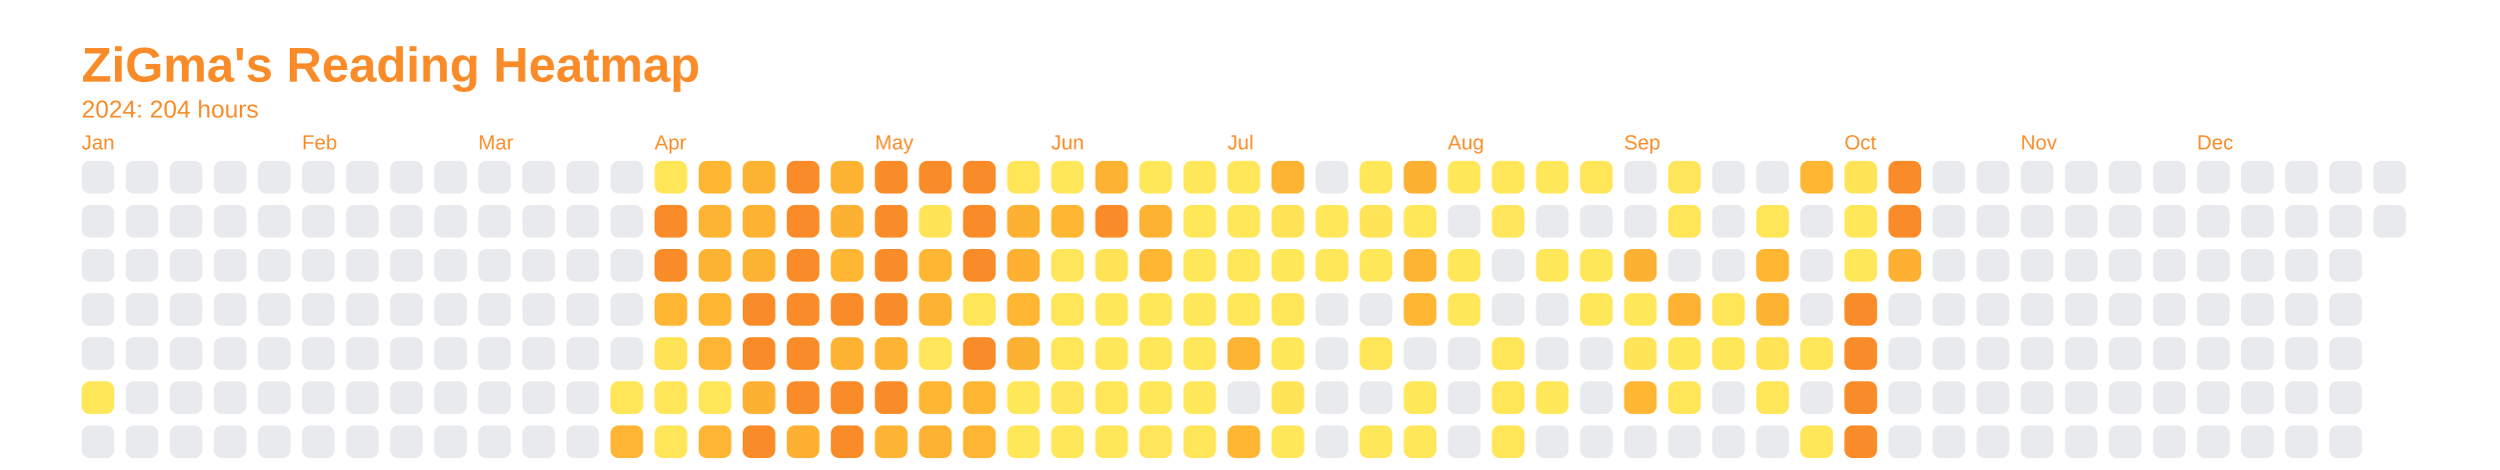
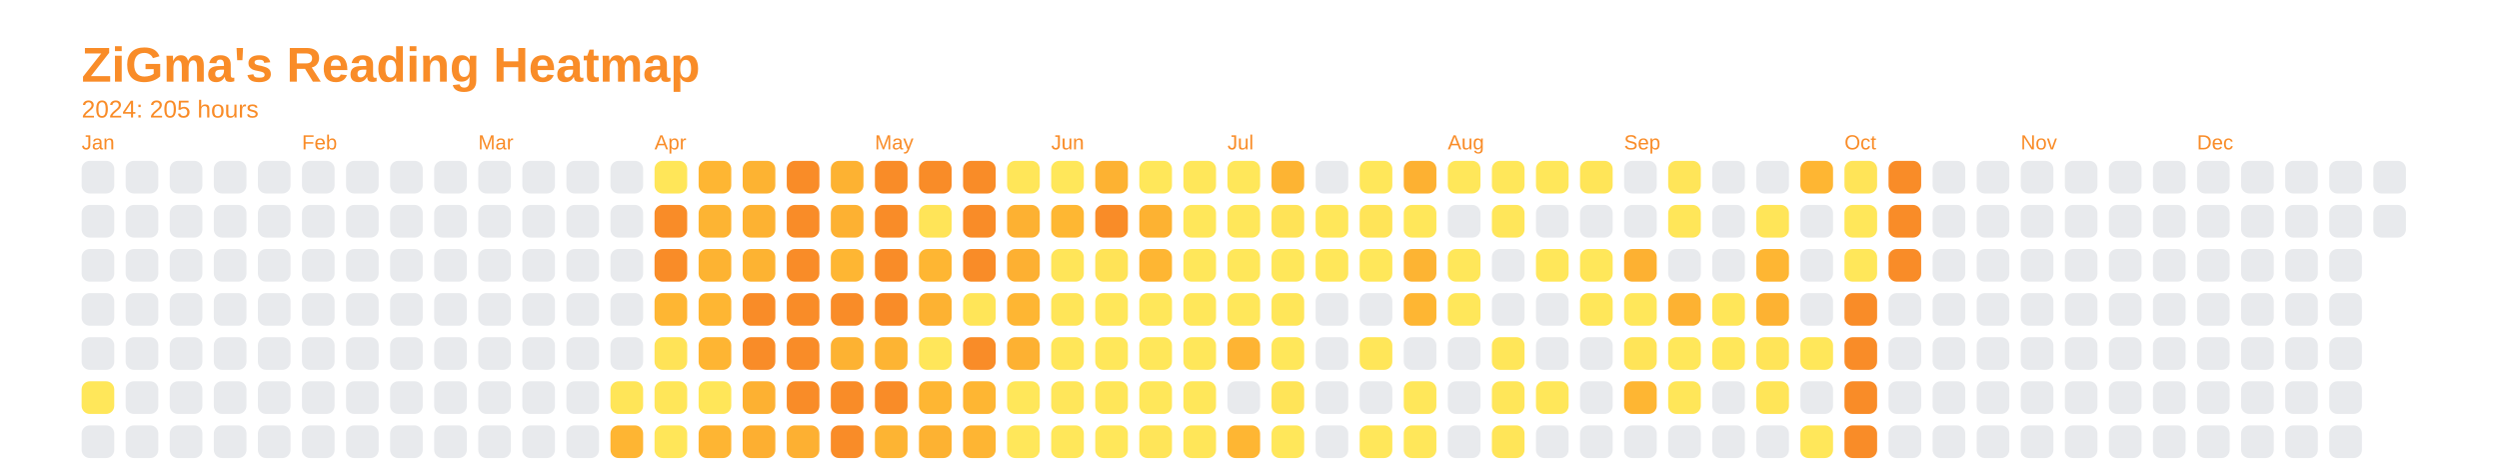
<svg xmlns="http://www.w3.org/2000/svg" baseProfile="full" height="57.5mm" version="1.1" viewBox="0,0,306.2,57.5" width="306.2mm">
  <defs />
  <rect fill="none" height="57.5" width="306.2" x="0" y="0" />
  <text fill="#f98c28" style="font-size:6px; font-family:Arial; font-weight:bold;" x="10" y="10">ZiGma's Reading Heatmap</text>
-   <text fill="#f98c28" style="font-size:3px; font-family:Arial;" x="10" y="14.4">2024: 204 hours</text>
+   <text fill="#f98c28" style="font-size:3px; font-family:Arial;" x="10" y="14.4">2024: 205 hours</text>
  <text fill="#f98c28" style="font-size:2.5px; font-family:Arial" x="10" y="18.3">Jan</text>
  <rect fill="#e8eaed" height="4" rx="1" ry="1" width="4" x="10" y="19.7" />
  <rect fill="#e8eaed" height="4" rx="1" ry="1" width="4" x="10" y="25.1" />
  <rect fill="#e8eaed" height="4" rx="1" ry="1" width="4" x="10" y="30.5" />
  <rect fill="#e8eaed" height="4" rx="1" ry="1" width="4" x="10" y="35.9" />
  <rect fill="#e8eaed" height="4" rx="1" ry="1" width="4" x="10" y="41.3" />
  <rect fill="#ffe75a" height="4" rx="1" ry="1" width="4" x="10" y="46.7" />
  <rect fill="#e8eaed" height="4" rx="1" ry="1" width="4" x="10" y="52.1" />
  <rect fill="#e8eaed" height="4" rx="1" ry="1" width="4" x="15.4" y="19.7" />
  <rect fill="#e8eaed" height="4" rx="1" ry="1" width="4" x="15.4" y="25.1" />
  <rect fill="#e8eaed" height="4" rx="1" ry="1" width="4" x="15.4" y="30.5" />
  <rect fill="#e8eaed" height="4" rx="1" ry="1" width="4" x="15.4" y="35.9" />
  <rect fill="#e8eaed" height="4" rx="1" ry="1" width="4" x="15.4" y="41.3" />
  <rect fill="#e8eaed" height="4" rx="1" ry="1" width="4" x="15.4" y="46.7" />
  <rect fill="#e8eaed" height="4" rx="1" ry="1" width="4" x="15.4" y="52.1" />
  <rect fill="#e8eaed" height="4" rx="1" ry="1" width="4" x="20.8" y="19.7" />
  <rect fill="#e8eaed" height="4" rx="1" ry="1" width="4" x="20.8" y="25.1" />
  <rect fill="#e8eaed" height="4" rx="1" ry="1" width="4" x="20.8" y="30.5" />
  <rect fill="#e8eaed" height="4" rx="1" ry="1" width="4" x="20.8" y="35.9" />
  <rect fill="#e8eaed" height="4" rx="1" ry="1" width="4" x="20.8" y="41.3" />
  <rect fill="#e8eaed" height="4" rx="1" ry="1" width="4" x="20.8" y="46.7" />
  <rect fill="#e8eaed" height="4" rx="1" ry="1" width="4" x="20.8" y="52.1" />
  <rect fill="#e8eaed" height="4" rx="1" ry="1" width="4" x="26.2" y="19.7" />
  <rect fill="#e8eaed" height="4" rx="1" ry="1" width="4" x="26.2" y="25.1" />
  <rect fill="#e8eaed" height="4" rx="1" ry="1" width="4" x="26.2" y="30.5" />
  <rect fill="#e8eaed" height="4" rx="1" ry="1" width="4" x="26.2" y="35.9" />
  <rect fill="#e8eaed" height="4" rx="1" ry="1" width="4" x="26.2" y="41.3" />
  <rect fill="#e8eaed" height="4" rx="1" ry="1" width="4" x="26.2" y="46.7" />
  <rect fill="#e8eaed" height="4" rx="1" ry="1" width="4" x="26.2" y="52.1" />
  <rect fill="#e8eaed" height="4" rx="1" ry="1" width="4" x="31.6" y="19.7" />
  <rect fill="#e8eaed" height="4" rx="1" ry="1" width="4" x="31.6" y="25.1" />
  <rect fill="#e8eaed" height="4" rx="1" ry="1" width="4" x="31.6" y="30.5" />
  <rect fill="#e8eaed" height="4" rx="1" ry="1" width="4" x="31.6" y="35.9" />
  <rect fill="#e8eaed" height="4" rx="1" ry="1" width="4" x="31.6" y="41.3" />
  <rect fill="#e8eaed" height="4" rx="1" ry="1" width="4" x="31.6" y="46.7" />
  <rect fill="#e8eaed" height="4" rx="1" ry="1" width="4" x="31.6" y="52.1" />
  <text fill="#f98c28" style="font-size:2.5px; font-family:Arial" x="37.0" y="18.3">Feb</text>
  <rect fill="#e8eaed" height="4" rx="1" ry="1" width="4" x="37.0" y="19.7" />
  <rect fill="#e8eaed" height="4" rx="1" ry="1" width="4" x="37.0" y="25.1" />
  <rect fill="#e8eaed" height="4" rx="1" ry="1" width="4" x="37.0" y="30.5" />
  <rect fill="#e8eaed" height="4" rx="1" ry="1" width="4" x="37.0" y="35.9" />
  <rect fill="#e8eaed" height="4" rx="1" ry="1" width="4" x="37.0" y="41.3" />
  <rect fill="#e8eaed" height="4" rx="1" ry="1" width="4" x="37.0" y="46.7" />
  <rect fill="#e8eaed" height="4" rx="1" ry="1" width="4" x="37.0" y="52.1" />
  <rect fill="#e8eaed" height="4" rx="1" ry="1" width="4" x="42.4" y="19.7" />
  <rect fill="#e8eaed" height="4" rx="1" ry="1" width="4" x="42.4" y="25.1" />
  <rect fill="#e8eaed" height="4" rx="1" ry="1" width="4" x="42.4" y="30.5" />
  <rect fill="#e8eaed" height="4" rx="1" ry="1" width="4" x="42.4" y="35.9" />
  <rect fill="#e8eaed" height="4" rx="1" ry="1" width="4" x="42.4" y="41.3" />
  <rect fill="#e8eaed" height="4" rx="1" ry="1" width="4" x="42.4" y="46.7" />
  <rect fill="#e8eaed" height="4" rx="1" ry="1" width="4" x="42.4" y="52.1" />
  <rect fill="#e8eaed" height="4" rx="1" ry="1" width="4" x="47.8" y="19.7" />
  <rect fill="#e8eaed" height="4" rx="1" ry="1" width="4" x="47.8" y="25.1" />
  <rect fill="#e8eaed" height="4" rx="1" ry="1" width="4" x="47.8" y="30.5" />
  <rect fill="#e8eaed" height="4" rx="1" ry="1" width="4" x="47.8" y="35.9" />
  <rect fill="#e8eaed" height="4" rx="1" ry="1" width="4" x="47.8" y="41.3" />
  <rect fill="#e8eaed" height="4" rx="1" ry="1" width="4" x="47.8" y="46.7" />
  <rect fill="#e8eaed" height="4" rx="1" ry="1" width="4" x="47.8" y="52.1" />
  <rect fill="#e8eaed" height="4" rx="1" ry="1" width="4" x="53.2" y="19.7" />
  <rect fill="#e8eaed" height="4" rx="1" ry="1" width="4" x="53.2" y="25.1" />
  <rect fill="#e8eaed" height="4" rx="1" ry="1" width="4" x="53.2" y="30.5" />
  <rect fill="#e8eaed" height="4" rx="1" ry="1" width="4" x="53.2" y="35.9" />
  <rect fill="#e8eaed" height="4" rx="1" ry="1" width="4" x="53.2" y="41.3" />
  <rect fill="#e8eaed" height="4" rx="1" ry="1" width="4" x="53.2" y="46.7" />
  <rect fill="#e8eaed" height="4" rx="1" ry="1" width="4" x="53.2" y="52.1" />
  <text fill="#f98c28" style="font-size:2.5px; font-family:Arial" x="58.6" y="18.3">Mar</text>
  <rect fill="#e8eaed" height="4" rx="1" ry="1" width="4" x="58.6" y="19.7" />
  <rect fill="#e8eaed" height="4" rx="1" ry="1" width="4" x="58.6" y="25.1" />
  <rect fill="#e8eaed" height="4" rx="1" ry="1" width="4" x="58.6" y="30.5" />
  <rect fill="#e8eaed" height="4" rx="1" ry="1" width="4" x="58.6" y="35.9" />
  <rect fill="#e8eaed" height="4" rx="1" ry="1" width="4" x="58.6" y="41.3" />
  <rect fill="#e8eaed" height="4" rx="1" ry="1" width="4" x="58.6" y="46.7" />
  <rect fill="#e8eaed" height="4" rx="1" ry="1" width="4" x="58.6" y="52.1" />
  <rect fill="#e8eaed" height="4" rx="1" ry="1" width="4" x="64" y="19.7" />
  <rect fill="#e8eaed" height="4" rx="1" ry="1" width="4" x="64" y="25.1" />
  <rect fill="#e8eaed" height="4" rx="1" ry="1" width="4" x="64" y="30.5" />
  <rect fill="#e8eaed" height="4" rx="1" ry="1" width="4" x="64" y="35.9" />
  <rect fill="#e8eaed" height="4" rx="1" ry="1" width="4" x="64" y="41.3" />
  <rect fill="#e8eaed" height="4" rx="1" ry="1" width="4" x="64" y="46.7" />
  <rect fill="#e8eaed" height="4" rx="1" ry="1" width="4" x="64" y="52.1" />
  <rect fill="#e8eaed" height="4" rx="1" ry="1" width="4" x="69.4" y="19.7" />
  <rect fill="#e8eaed" height="4" rx="1" ry="1" width="4" x="69.4" y="25.1" />
  <rect fill="#e8eaed" height="4" rx="1" ry="1" width="4" x="69.4" y="30.5" />
  <rect fill="#e8eaed" height="4" rx="1" ry="1" width="4" x="69.4" y="35.9" />
  <rect fill="#e8eaed" height="4" rx="1" ry="1" width="4" x="69.4" y="41.3" />
  <rect fill="#e8eaed" height="4" rx="1" ry="1" width="4" x="69.4" y="46.7" />
  <rect fill="#e8eaed" height="4" rx="1" ry="1" width="4" x="69.4" y="52.1" />
  <rect fill="#e8eaed" height="4" rx="1" ry="1" width="4" x="74.8" y="19.7" />
  <rect fill="#e8eaed" height="4" rx="1" ry="1" width="4" x="74.8" y="25.1" />
  <rect fill="#e8eaed" height="4" rx="1" ry="1" width="4" x="74.8" y="30.5" />
  <rect fill="#e8eaed" height="4" rx="1" ry="1" width="4" x="74.8" y="35.9" />
  <rect fill="#e8eaed" height="4" rx="1" ry="1" width="4" x="74.8" y="41.3" />
  <rect fill="#ffe558" height="4" rx="1" ry="1" width="4" x="74.8" y="46.7" />
  <rect fill="#feb533" height="4" rx="1" ry="1" width="4" x="74.8" y="52.1" />
  <text fill="#f98c28" style="font-size:2.5px; font-family:Arial" x="80.2" y="18.3">Apr</text>
  <rect fill="#ffe659" height="4" rx="1" ry="1" width="4" x="80.2" y="19.7" />
  <rect fill="#f98c28" height="4" rx="1" ry="1" width="4" x="80.2" y="25.1" />
  <rect fill="#f98c28" height="4" rx="1" ry="1" width="4" x="80.2" y="30.5" />
  <rect fill="#feb633" height="4" rx="1" ry="1" width="4" x="80.2" y="35.9" />
  <rect fill="#ffe357" height="4" rx="1" ry="1" width="4" x="80.2" y="41.3" />
  <rect fill="#ffe659" height="4" rx="1" ry="1" width="4" x="80.2" y="46.7" />
  <rect fill="#ffe659" height="4" rx="1" ry="1" width="4" x="80.2" y="52.1" />
  <rect fill="#feb633" height="4" rx="1" ry="1" width="4" x="85.6" y="19.7" />
  <rect fill="#fdb433" height="4" rx="1" ry="1" width="4" x="85.6" y="25.1" />
  <rect fill="#fdb332" height="4" rx="1" ry="1" width="4" x="85.6" y="30.5" />
  <rect fill="#feb633" height="4" rx="1" ry="1" width="4" x="85.6" y="35.9" />
  <rect fill="#feb533" height="4" rx="1" ry="1" width="4" x="85.6" y="41.3" />
  <rect fill="#ffe659" height="4" rx="1" ry="1" width="4" x="85.6" y="46.7" />
  <rect fill="#feb533" height="4" rx="1" ry="1" width="4" x="85.6" y="52.1" />
  <rect fill="#fdb332" height="4" rx="1" ry="1" width="4" x="91" y="19.7" />
  <rect fill="#fdb232" height="4" rx="1" ry="1" width="4" x="91" y="25.1" />
  <rect fill="#fdb332" height="4" rx="1" ry="1" width="4" x="91" y="30.5" />
  <rect fill="#f98c28" height="4" rx="1" ry="1" width="4" x="91" y="35.9" />
  <rect fill="#f98c28" height="4" rx="1" ry="1" width="4" x="91" y="41.3" />
  <rect fill="#fdb132" height="4" rx="1" ry="1" width="4" x="91" y="46.7" />
-   <rect fill="#f98c28" height="4" rx="1" ry="1" width="4" x="91" y="52.1" />
+   <rect fill="#fdaf31" height="4" rx="1" ry="1" width="4" x="91" y="52.1" />
  <rect fill="#f98c28" height="4" rx="1" ry="1" width="4" x="96.4" y="19.7" />
  <rect fill="#f98c28" height="4" rx="1" ry="1" width="4" x="96.4" y="25.1" />
  <rect fill="#f98c28" height="4" rx="1" ry="1" width="4" x="96.4" y="30.5" />
  <rect fill="#f98c28" height="4" rx="1" ry="1" width="4" x="96.4" y="35.9" />
  <rect fill="#f98c28" height="4" rx="1" ry="1" width="4" x="96.4" y="41.3" />
  <rect fill="#f98c28" height="4" rx="1" ry="1" width="4" x="96.4" y="46.7" />
  <rect fill="#fdb032" height="4" rx="1" ry="1" width="4" x="96.4" y="52.1" />
  <rect fill="#fdb232" height="4" rx="1" ry="1" width="4" x="101.8" y="19.7" />
  <rect fill="#fdb132" height="4" rx="1" ry="1" width="4" x="101.8" y="25.1" />
  <rect fill="#feb633" height="4" rx="1" ry="1" width="4" x="101.8" y="30.5" />
  <rect fill="#f98c28" height="4" rx="1" ry="1" width="4" x="101.8" y="35.9" />
  <rect fill="#fdb232" height="4" rx="1" ry="1" width="4" x="101.8" y="41.3" />
  <rect fill="#f98c28" height="4" rx="1" ry="1" width="4" x="101.8" y="46.7" />
  <rect fill="#f98c28" height="4" rx="1" ry="1" width="4" x="101.8" y="52.1" />
  <text fill="#f98c28" style="font-size:2.5px; font-family:Arial" x="107.2" y="18.3">May</text>
  <rect fill="#f98c28" height="4" rx="1" ry="1" width="4" x="107.2" y="19.7" />
  <rect fill="#f98c28" height="4" rx="1" ry="1" width="4" x="107.2" y="25.1" />
  <rect fill="#f98c28" height="4" rx="1" ry="1" width="4" x="107.2" y="30.5" />
  <rect fill="#f98c28" height="4" rx="1" ry="1" width="4" x="107.2" y="35.9" />
  <rect fill="#fdb433" height="4" rx="1" ry="1" width="4" x="107.2" y="41.3" />
  <rect fill="#f98c28" height="4" rx="1" ry="1" width="4" x="107.2" y="46.7" />
  <rect fill="#fdb433" height="4" rx="1" ry="1" width="4" x="107.2" y="52.1" />
  <rect fill="#f98c28" height="4" rx="1" ry="1" width="4" x="112.6" y="19.7" />
  <rect fill="#ffe458" height="4" rx="1" ry="1" width="4" x="112.6" y="25.1" />
  <rect fill="#feb633" height="4" rx="1" ry="1" width="4" x="112.6" y="30.5" />
  <rect fill="#fdb232" height="4" rx="1" ry="1" width="4" x="112.6" y="35.9" />
  <rect fill="#ffe65a" height="4" rx="1" ry="1" width="4" x="112.6" y="41.3" />
  <rect fill="#feb633" height="4" rx="1" ry="1" width="4" x="112.6" y="46.7" />
  <rect fill="#fdb232" height="4" rx="1" ry="1" width="4" x="112.6" y="52.1" />
  <rect fill="#f98c28" height="4" rx="1" ry="1" width="4" x="118" y="19.7" />
  <rect fill="#f98c28" height="4" rx="1" ry="1" width="4" x="118" y="25.1" />
  <rect fill="#f98c28" height="4" rx="1" ry="1" width="4" x="118" y="30.5" />
  <rect fill="#ffe558" height="4" rx="1" ry="1" width="4" x="118" y="35.9" />
  <rect fill="#f98c28" height="4" rx="1" ry="1" width="4" x="118" y="41.3" />
  <rect fill="#feb633" height="4" rx="1" ry="1" width="4" x="118" y="46.7" />
  <rect fill="#feb533" height="4" rx="1" ry="1" width="4" x="118" y="52.1" />
  <rect fill="#ffe659" height="4" rx="1" ry="1" width="4" x="123.4" y="19.7" />
  <rect fill="#fdb132" height="4" rx="1" ry="1" width="4" x="123.4" y="25.1" />
  <rect fill="#fdb032" height="4" rx="1" ry="1" width="4" x="123.4" y="30.5" />
  <rect fill="#feb633" height="4" rx="1" ry="1" width="4" x="123.4" y="35.9" />
  <rect fill="#fdb132" height="4" rx="1" ry="1" width="4" x="123.4" y="41.3" />
  <rect fill="#ffe75a" height="4" rx="1" ry="1" width="4" x="123.4" y="46.7" />
  <rect fill="#ffe75a" height="4" rx="1" ry="1" width="4" x="123.4" y="52.1" />
  <text fill="#f98c28" style="font-size:2.5px; font-family:Arial" x="128.8" y="18.3">Jun</text>
  <rect fill="#ffe75a" height="4" rx="1" ry="1" width="4" x="128.8" y="19.7" />
  <rect fill="#feb733" height="4" rx="1" ry="1" width="4" x="128.8" y="25.1" />
  <rect fill="#ffe559" height="4" rx="1" ry="1" width="4" x="128.8" y="30.5" />
  <rect fill="#ffe558" height="4" rx="1" ry="1" width="4" x="128.8" y="35.9" />
  <rect fill="#ffe659" height="4" rx="1" ry="1" width="4" x="128.8" y="41.3" />
  <rect fill="#ffe65a" height="4" rx="1" ry="1" width="4" x="128.8" y="46.7" />
  <rect fill="#ffe75a" height="4" rx="1" ry="1" width="4" x="128.8" y="52.1" />
  <rect fill="#fdb232" height="4" rx="1" ry="1" width="4" x="134.2" y="19.7" />
  <rect fill="#f98c28" height="4" rx="1" ry="1" width="4" x="134.2" y="25.1" />
  <rect fill="#ffe357" height="4" rx="1" ry="1" width="4" x="134.2" y="30.5" />
  <rect fill="#ffe75a" height="4" rx="1" ry="1" width="4" x="134.2" y="35.9" />
  <rect fill="#ffe75a" height="4" rx="1" ry="1" width="4" x="134.2" y="41.3" />
  <rect fill="#ffe659" height="4" rx="1" ry="1" width="4" x="134.2" y="46.7" />
  <rect fill="#ffe75a" height="4" rx="1" ry="1" width="4" x="134.2" y="52.1" />
  <rect fill="#ffe75a" height="4" rx="1" ry="1" width="4" x="139.6" y="19.7" />
  <rect fill="#fdb232" height="4" rx="1" ry="1" width="4" x="139.6" y="25.1" />
  <rect fill="#feb633" height="4" rx="1" ry="1" width="4" x="139.6" y="30.5" />
  <rect fill="#ffe75a" height="4" rx="1" ry="1" width="4" x="139.6" y="35.9" />
  <rect fill="#ffe75a" height="4" rx="1" ry="1" width="4" x="139.6" y="41.3" />
  <rect fill="#ffe75a" height="4" rx="1" ry="1" width="4" x="139.6" y="46.7" />
  <rect fill="#ffe559" height="4" rx="1" ry="1" width="4" x="139.6" y="52.1" />
  <rect fill="#ffe75a" height="4" rx="1" ry="1" width="4" x="145" y="19.7" />
  <rect fill="#ffe75a" height="4" rx="1" ry="1" width="4" x="145" y="25.1" />
  <rect fill="#ffe75a" height="4" rx="1" ry="1" width="4" x="145" y="30.5" />
  <rect fill="#ffe75a" height="4" rx="1" ry="1" width="4" x="145" y="35.9" />
  <rect fill="#ffe75a" height="4" rx="1" ry="1" width="4" x="145" y="41.3" />
  <rect fill="#ffe75a" height="4" rx="1" ry="1" width="4" x="145" y="46.7" />
  <rect fill="#ffe659" height="4" rx="1" ry="1" width="4" x="145" y="52.1" />
  <text fill="#f98c28" style="font-size:2.5px; font-family:Arial" x="150.4" y="18.3">Jul</text>
  <rect fill="#ffe75a" height="4" rx="1" ry="1" width="4" x="150.4" y="19.7" />
  <rect fill="#ffe75a" height="4" rx="1" ry="1" width="4" x="150.4" y="25.1" />
  <rect fill="#ffe75a" height="4" rx="1" ry="1" width="4" x="150.4" y="30.5" />
  <rect fill="#ffe75a" height="4" rx="1" ry="1" width="4" x="150.4" y="35.9" />
  <rect fill="#feb433" height="4" rx="1" ry="1" width="4" x="150.4" y="41.3" />
  <rect fill="#e8eaed" height="4" rx="1" ry="1" width="4" x="150.4" y="46.7" />
  <rect fill="#feb633" height="4" rx="1" ry="1" width="4" x="150.4" y="52.1" />
  <rect fill="#fdb433" height="4" rx="1" ry="1" width="4" x="155.8" y="19.7" />
  <rect fill="#ffe357" height="4" rx="1" ry="1" width="4" x="155.8" y="25.1" />
  <rect fill="#ffe75a" height="4" rx="1" ry="1" width="4" x="155.8" y="30.5" />
  <rect fill="#ffe659" height="4" rx="1" ry="1" width="4" x="155.8" y="35.9" />
  <rect fill="#ffe75a" height="4" rx="1" ry="1" width="4" x="155.8" y="41.3" />
  <rect fill="#ffe458" height="4" rx="1" ry="1" width="4" x="155.8" y="46.7" />
  <rect fill="#ffe75a" height="4" rx="1" ry="1" width="4" x="155.8" y="52.1" />
  <rect fill="#e8eaed" height="4" rx="1" ry="1" width="4" x="161.2" y="19.7" />
  <rect fill="#ffe75a" height="4" rx="1" ry="1" width="4" x="161.2" y="25.1" />
  <rect fill="#ffe75a" height="4" rx="1" ry="1" width="4" x="161.2" y="30.5" />
  <rect fill="#e8eaed" height="4" rx="1" ry="1" width="4" x="161.2" y="35.9" />
  <rect fill="#e8eaed" height="4" rx="1" ry="1" width="4" x="161.2" y="41.3" />
  <rect fill="#e8eaed" height="4" rx="1" ry="1" width="4" x="161.2" y="46.7" />
  <rect fill="#e8eaed" height="4" rx="1" ry="1" width="4" x="161.2" y="52.1" />
  <rect fill="#ffe75a" height="4" rx="1" ry="1" width="4" x="166.6" y="19.7" />
  <rect fill="#ffe458" height="4" rx="1" ry="1" width="4" x="166.6" y="25.1" />
  <rect fill="#ffe75a" height="4" rx="1" ry="1" width="4" x="166.6" y="30.5" />
  <rect fill="#e8eaed" height="4" rx="1" ry="1" width="4" x="166.6" y="35.9" />
  <rect fill="#ffe659" height="4" rx="1" ry="1" width="4" x="166.6" y="41.3" />
  <rect fill="#e8eaed" height="4" rx="1" ry="1" width="4" x="166.6" y="46.7" />
  <rect fill="#ffe75a" height="4" rx="1" ry="1" width="4" x="166.6" y="52.1" />
  <rect fill="#fdb132" height="4" rx="1" ry="1" width="4" x="172" y="19.7" />
  <rect fill="#ffe75a" height="4" rx="1" ry="1" width="4" x="172" y="25.1" />
  <rect fill="#fdb433" height="4" rx="1" ry="1" width="4" x="172" y="30.5" />
  <rect fill="#feb633" height="4" rx="1" ry="1" width="4" x="172" y="35.9" />
  <rect fill="#e8eaed" height="4" rx="1" ry="1" width="4" x="172" y="41.3" />
  <rect fill="#ffe75a" height="4" rx="1" ry="1" width="4" x="172" y="46.7" />
  <rect fill="#ffe75a" height="4" rx="1" ry="1" width="4" x="172" y="52.1" />
  <text fill="#f98c28" style="font-size:2.5px; font-family:Arial" x="177.4" y="18.3">Aug</text>
  <rect fill="#ffe75a" height="4" rx="1" ry="1" width="4" x="177.4" y="19.7" />
  <rect fill="#e8eaed" height="4" rx="1" ry="1" width="4" x="177.4" y="25.1" />
  <rect fill="#ffe75a" height="4" rx="1" ry="1" width="4" x="177.4" y="30.5" />
  <rect fill="#ffe75a" height="4" rx="1" ry="1" width="4" x="177.4" y="35.9" />
  <rect fill="#e8eaed" height="4" rx="1" ry="1" width="4" x="177.4" y="41.3" />
  <rect fill="#e8eaed" height="4" rx="1" ry="1" width="4" x="177.4" y="46.7" />
  <rect fill="#e8eaed" height="4" rx="1" ry="1" width="4" x="177.4" y="52.1" />
  <rect fill="#ffe75a" height="4" rx="1" ry="1" width="4" x="182.8" y="19.7" />
  <rect fill="#ffe65a" height="4" rx="1" ry="1" width="4" x="182.8" y="25.1" />
  <rect fill="#e8eaed" height="4" rx="1" ry="1" width="4" x="182.8" y="30.5" />
  <rect fill="#e8eaed" height="4" rx="1" ry="1" width="4" x="182.8" y="35.9" />
  <rect fill="#ffe659" height="4" rx="1" ry="1" width="4" x="182.8" y="41.3" />
  <rect fill="#ffe659" height="4" rx="1" ry="1" width="4" x="182.8" y="46.7" />
  <rect fill="#ffe558" height="4" rx="1" ry="1" width="4" x="182.8" y="52.1" />
  <rect fill="#ffe75a" height="4" rx="1" ry="1" width="4" x="188.2" y="19.7" />
  <rect fill="#e8eaed" height="4" rx="1" ry="1" width="4" x="188.2" y="25.1" />
  <rect fill="#ffe75a" height="4" rx="1" ry="1" width="4" x="188.2" y="30.5" />
  <rect fill="#e8eaed" height="4" rx="1" ry="1" width="4" x="188.2" y="35.9" />
  <rect fill="#e8eaed" height="4" rx="1" ry="1" width="4" x="188.2" y="41.3" />
  <rect fill="#ffe75a" height="4" rx="1" ry="1" width="4" x="188.2" y="46.7" />
  <rect fill="#e8eaed" height="4" rx="1" ry="1" width="4" x="188.2" y="52.1" />
  <rect fill="#ffe558" height="4" rx="1" ry="1" width="4" x="193.6" y="19.7" />
  <rect fill="#e8eaed" height="4" rx="1" ry="1" width="4" x="193.6" y="25.1" />
  <rect fill="#ffe75a" height="4" rx="1" ry="1" width="4" x="193.6" y="30.5" />
  <rect fill="#ffe75a" height="4" rx="1" ry="1" width="4" x="193.6" y="35.9" />
  <rect fill="#e8eaed" height="4" rx="1" ry="1" width="4" x="193.6" y="41.3" />
  <rect fill="#e8eaed" height="4" rx="1" ry="1" width="4" x="193.6" y="46.7" />
  <rect fill="#e8eaed" height="4" rx="1" ry="1" width="4" x="193.6" y="52.1" />
  <text fill="#f98c28" style="font-size:2.5px; font-family:Arial" x="199" y="18.3">Sep</text>
  <rect fill="#e8eaed" height="4" rx="1" ry="1" width="4" x="199" y="19.7" />
  <rect fill="#e8eaed" height="4" rx="1" ry="1" width="4" x="199" y="25.1" />
  <rect fill="#fdb132" height="4" rx="1" ry="1" width="4" x="199" y="30.5" />
  <rect fill="#ffe75a" height="4" rx="1" ry="1" width="4" x="199" y="35.9" />
  <rect fill="#ffe458" height="4" rx="1" ry="1" width="4" x="199" y="41.3" />
  <rect fill="#feb633" height="4" rx="1" ry="1" width="4" x="199" y="46.7" />
  <rect fill="#e8eaed" height="4" rx="1" ry="1" width="4" x="199" y="52.1" />
  <rect fill="#ffe559" height="4" rx="1" ry="1" width="4" x="204.4" y="19.7" />
  <rect fill="#ffe659" height="4" rx="1" ry="1" width="4" x="204.4" y="25.1" />
  <rect fill="#e8eaed" height="4" rx="1" ry="1" width="4" x="204.4" y="30.5" />
  <rect fill="#fdb232" height="4" rx="1" ry="1" width="4" x="204.4" y="35.9" />
  <rect fill="#ffe75a" height="4" rx="1" ry="1" width="4" x="204.4" y="41.3" />
  <rect fill="#ffe659" height="4" rx="1" ry="1" width="4" x="204.4" y="46.7" />
  <rect fill="#e8eaed" height="4" rx="1" ry="1" width="4" x="204.4" y="52.1" />
  <rect fill="#e8eaed" height="4" rx="1" ry="1" width="4" x="209.8" y="19.7" />
  <rect fill="#e8eaed" height="4" rx="1" ry="1" width="4" x="209.8" y="25.1" />
  <rect fill="#e8eaed" height="4" rx="1" ry="1" width="4" x="209.8" y="30.5" />
  <rect fill="#ffe659" height="4" rx="1" ry="1" width="4" x="209.8" y="35.9" />
  <rect fill="#ffe75a" height="4" rx="1" ry="1" width="4" x="209.8" y="41.3" />
  <rect fill="#e8eaed" height="4" rx="1" ry="1" width="4" x="209.8" y="46.7" />
  <rect fill="#e8eaed" height="4" rx="1" ry="1" width="4" x="209.8" y="52.1" />
  <rect fill="#e8eaed" height="4" rx="1" ry="1" width="4" x="215.2" y="19.7" />
  <rect fill="#ffe558" height="4" rx="1" ry="1" width="4" x="215.2" y="25.1" />
  <rect fill="#feb633" height="4" rx="1" ry="1" width="4" x="215.2" y="30.5" />
  <rect fill="#fdb232" height="4" rx="1" ry="1" width="4" x="215.2" y="35.9" />
  <rect fill="#ffe458" height="4" rx="1" ry="1" width="4" x="215.2" y="41.3" />
  <rect fill="#ffe558" height="4" rx="1" ry="1" width="4" x="215.2" y="46.7" />
  <rect fill="#e8eaed" height="4" rx="1" ry="1" width="4" x="215.2" y="52.1" />
  <rect fill="#feb633" height="4" rx="1" ry="1" width="4" x="220.6" y="19.7" />
  <rect fill="#e8eaed" height="4" rx="1" ry="1" width="4" x="220.6" y="25.1" />
  <rect fill="#e8eaed" height="4" rx="1" ry="1" width="4" x="220.6" y="30.5" />
  <rect fill="#e8eaed" height="4" rx="1" ry="1" width="4" x="220.6" y="35.9" />
  <rect fill="#ffe75a" height="4" rx="1" ry="1" width="4" x="220.6" y="41.3" />
  <rect fill="#e8eaed" height="4" rx="1" ry="1" width="4" x="220.6" y="46.7" />
  <rect fill="#ffe75a" height="4" rx="1" ry="1" width="4" x="220.6" y="52.1" />
  <text fill="#f98c28" style="font-size:2.5px; font-family:Arial" x="226" y="18.3">Oct</text>
  <rect fill="#ffe458" height="4" rx="1" ry="1" width="4" x="226" y="19.7" />
  <rect fill="#ffe75a" height="4" rx="1" ry="1" width="4" x="226" y="25.1" />
  <rect fill="#ffe75a" height="4" rx="1" ry="1" width="4" x="226" y="30.5" />
  <rect fill="#f98c28" height="4" rx="1" ry="1" width="4" x="226" y="35.9" />
  <rect fill="#f98c28" height="4" rx="1" ry="1" width="4" x="226" y="41.3" />
  <rect fill="#f98c28" height="4" rx="1" ry="1" width="4" x="226" y="46.7" />
  <rect fill="#f98c28" height="4" rx="1" ry="1" width="4" x="226" y="52.1" />
  <rect fill="#f98c28" height="4" rx="1" ry="1" width="4" x="231.4" y="19.7" />
  <rect fill="#f98c28" height="4" rx="1" ry="1" width="4" x="231.4" y="25.1" />
-   <rect fill="#fdb032" height="4" rx="1" ry="1" width="4" x="231.4" y="30.5" />
+   <rect fill="#f98c28" height="4" rx="1" ry="1" width="4" x="231.4" y="30.5" />
  <rect fill="#e8eaed" height="4" rx="1" ry="1" width="4" x="231.4" y="35.9" />
  <rect fill="#e8eaed" height="4" rx="1" ry="1" width="4" x="231.4" y="41.3" />
  <rect fill="#e8eaed" height="4" rx="1" ry="1" width="4" x="231.4" y="46.7" />
  <rect fill="#e8eaed" height="4" rx="1" ry="1" width="4" x="231.4" y="52.1" />
  <rect fill="#e8eaed" height="4" rx="1" ry="1" width="4" x="236.8" y="19.7" />
  <rect fill="#e8eaed" height="4" rx="1" ry="1" width="4" x="236.8" y="25.1" />
  <rect fill="#e8eaed" height="4" rx="1" ry="1" width="4" x="236.8" y="30.5" />
  <rect fill="#e8eaed" height="4" rx="1" ry="1" width="4" x="236.8" y="35.9" />
  <rect fill="#e8eaed" height="4" rx="1" ry="1" width="4" x="236.8" y="41.3" />
  <rect fill="#e8eaed" height="4" rx="1" ry="1" width="4" x="236.8" y="46.7" />
  <rect fill="#e8eaed" height="4" rx="1" ry="1" width="4" x="236.8" y="52.1" />
  <rect fill="#e8eaed" height="4" rx="1" ry="1" width="4" x="242.2" y="19.7" />
  <rect fill="#e8eaed" height="4" rx="1" ry="1" width="4" x="242.2" y="25.1" />
  <rect fill="#e8eaed" height="4" rx="1" ry="1" width="4" x="242.2" y="30.5" />
  <rect fill="#e8eaed" height="4" rx="1" ry="1" width="4" x="242.2" y="35.9" />
  <rect fill="#e8eaed" height="4" rx="1" ry="1" width="4" x="242.2" y="41.3" />
  <rect fill="#e8eaed" height="4" rx="1" ry="1" width="4" x="242.2" y="46.7" />
  <rect fill="#e8eaed" height="4" rx="1" ry="1" width="4" x="242.2" y="52.1" />
  <text fill="#f98c28" style="font-size:2.5px; font-family:Arial" x="247.6" y="18.3">Nov</text>
  <rect fill="#e8eaed" height="4" rx="1" ry="1" width="4" x="247.6" y="19.7" />
  <rect fill="#e8eaed" height="4" rx="1" ry="1" width="4" x="247.6" y="25.1" />
  <rect fill="#e8eaed" height="4" rx="1" ry="1" width="4" x="247.6" y="30.5" />
  <rect fill="#e8eaed" height="4" rx="1" ry="1" width="4" x="247.6" y="35.9" />
  <rect fill="#e8eaed" height="4" rx="1" ry="1" width="4" x="247.6" y="41.3" />
  <rect fill="#e8eaed" height="4" rx="1" ry="1" width="4" x="247.6" y="46.7" />
  <rect fill="#e8eaed" height="4" rx="1" ry="1" width="4" x="247.6" y="52.1" />
  <rect fill="#e8eaed" height="4" rx="1" ry="1" width="4" x="253" y="19.7" />
  <rect fill="#e8eaed" height="4" rx="1" ry="1" width="4" x="253" y="25.1" />
  <rect fill="#e8eaed" height="4" rx="1" ry="1" width="4" x="253" y="30.5" />
  <rect fill="#e8eaed" height="4" rx="1" ry="1" width="4" x="253" y="35.9" />
  <rect fill="#e8eaed" height="4" rx="1" ry="1" width="4" x="253" y="41.3" />
  <rect fill="#e8eaed" height="4" rx="1" ry="1" width="4" x="253" y="46.7" />
  <rect fill="#e8eaed" height="4" rx="1" ry="1" width="4" x="253" y="52.1" />
  <rect fill="#e8eaed" height="4" rx="1" ry="1" width="4" x="258.4" y="19.7" />
  <rect fill="#e8eaed" height="4" rx="1" ry="1" width="4" x="258.4" y="25.1" />
  <rect fill="#e8eaed" height="4" rx="1" ry="1" width="4" x="258.4" y="30.5" />
  <rect fill="#e8eaed" height="4" rx="1" ry="1" width="4" x="258.4" y="35.9" />
  <rect fill="#e8eaed" height="4" rx="1" ry="1" width="4" x="258.4" y="41.3" />
  <rect fill="#e8eaed" height="4" rx="1" ry="1" width="4" x="258.4" y="46.7" />
  <rect fill="#e8eaed" height="4" rx="1" ry="1" width="4" x="258.4" y="52.1" />
  <rect fill="#e8eaed" height="4" rx="1" ry="1" width="4" x="263.8" y="19.7" />
  <rect fill="#e8eaed" height="4" rx="1" ry="1" width="4" x="263.8" y="25.1" />
  <rect fill="#e8eaed" height="4" rx="1" ry="1" width="4" x="263.8" y="30.5" />
  <rect fill="#e8eaed" height="4" rx="1" ry="1" width="4" x="263.8" y="35.9" />
  <rect fill="#e8eaed" height="4" rx="1" ry="1" width="4" x="263.8" y="41.3" />
  <rect fill="#e8eaed" height="4" rx="1" ry="1" width="4" x="263.8" y="46.7" />
  <rect fill="#e8eaed" height="4" rx="1" ry="1" width="4" x="263.8" y="52.1" />
  <text fill="#f98c28" style="font-size:2.5px; font-family:Arial" x="269.2" y="18.3">Dec</text>
  <rect fill="#e8eaed" height="4" rx="1" ry="1" width="4" x="269.2" y="19.7" />
  <rect fill="#e8eaed" height="4" rx="1" ry="1" width="4" x="269.2" y="25.1" />
  <rect fill="#e8eaed" height="4" rx="1" ry="1" width="4" x="269.2" y="30.5" />
  <rect fill="#e8eaed" height="4" rx="1" ry="1" width="4" x="269.2" y="35.9" />
  <rect fill="#e8eaed" height="4" rx="1" ry="1" width="4" x="269.2" y="41.3" />
  <rect fill="#e8eaed" height="4" rx="1" ry="1" width="4" x="269.2" y="46.7" />
  <rect fill="#e8eaed" height="4" rx="1" ry="1" width="4" x="269.2" y="52.1" />
  <rect fill="#e8eaed" height="4" rx="1" ry="1" width="4" x="274.6" y="19.7" />
  <rect fill="#e8eaed" height="4" rx="1" ry="1" width="4" x="274.6" y="25.1" />
  <rect fill="#e8eaed" height="4" rx="1" ry="1" width="4" x="274.6" y="30.5" />
  <rect fill="#e8eaed" height="4" rx="1" ry="1" width="4" x="274.6" y="35.9" />
  <rect fill="#e8eaed" height="4" rx="1" ry="1" width="4" x="274.6" y="41.3" />
  <rect fill="#e8eaed" height="4" rx="1" ry="1" width="4" x="274.6" y="46.7" />
  <rect fill="#e8eaed" height="4" rx="1" ry="1" width="4" x="274.6" y="52.1" />
  <rect fill="#e8eaed" height="4" rx="1" ry="1" width="4" x="280" y="19.7" />
  <rect fill="#e8eaed" height="4" rx="1" ry="1" width="4" x="280" y="25.1" />
  <rect fill="#e8eaed" height="4" rx="1" ry="1" width="4" x="280" y="30.5" />
  <rect fill="#e8eaed" height="4" rx="1" ry="1" width="4" x="280" y="35.9" />
  <rect fill="#e8eaed" height="4" rx="1" ry="1" width="4" x="280" y="41.3" />
  <rect fill="#e8eaed" height="4" rx="1" ry="1" width="4" x="280" y="46.7" />
  <rect fill="#e8eaed" height="4" rx="1" ry="1" width="4" x="280" y="52.1" />
  <rect fill="#e8eaed" height="4" rx="1" ry="1" width="4" x="285.4" y="19.7" />
  <rect fill="#e8eaed" height="4" rx="1" ry="1" width="4" x="285.4" y="25.1" />
  <rect fill="#e8eaed" height="4" rx="1" ry="1" width="4" x="285.4" y="30.5" />
  <rect fill="#e8eaed" height="4" rx="1" ry="1" width="4" x="285.4" y="35.9" />
  <rect fill="#e8eaed" height="4" rx="1" ry="1" width="4" x="285.4" y="41.3" />
  <rect fill="#e8eaed" height="4" rx="1" ry="1" width="4" x="285.4" y="46.7" />
  <rect fill="#e8eaed" height="4" rx="1" ry="1" width="4" x="285.4" y="52.1" />
  <rect fill="#e8eaed" height="4" rx="1" ry="1" width="4" x="290.8" y="19.7" />
  <rect fill="#e8eaed" height="4" rx="1" ry="1" width="4" x="290.8" y="25.1" />
</svg>
